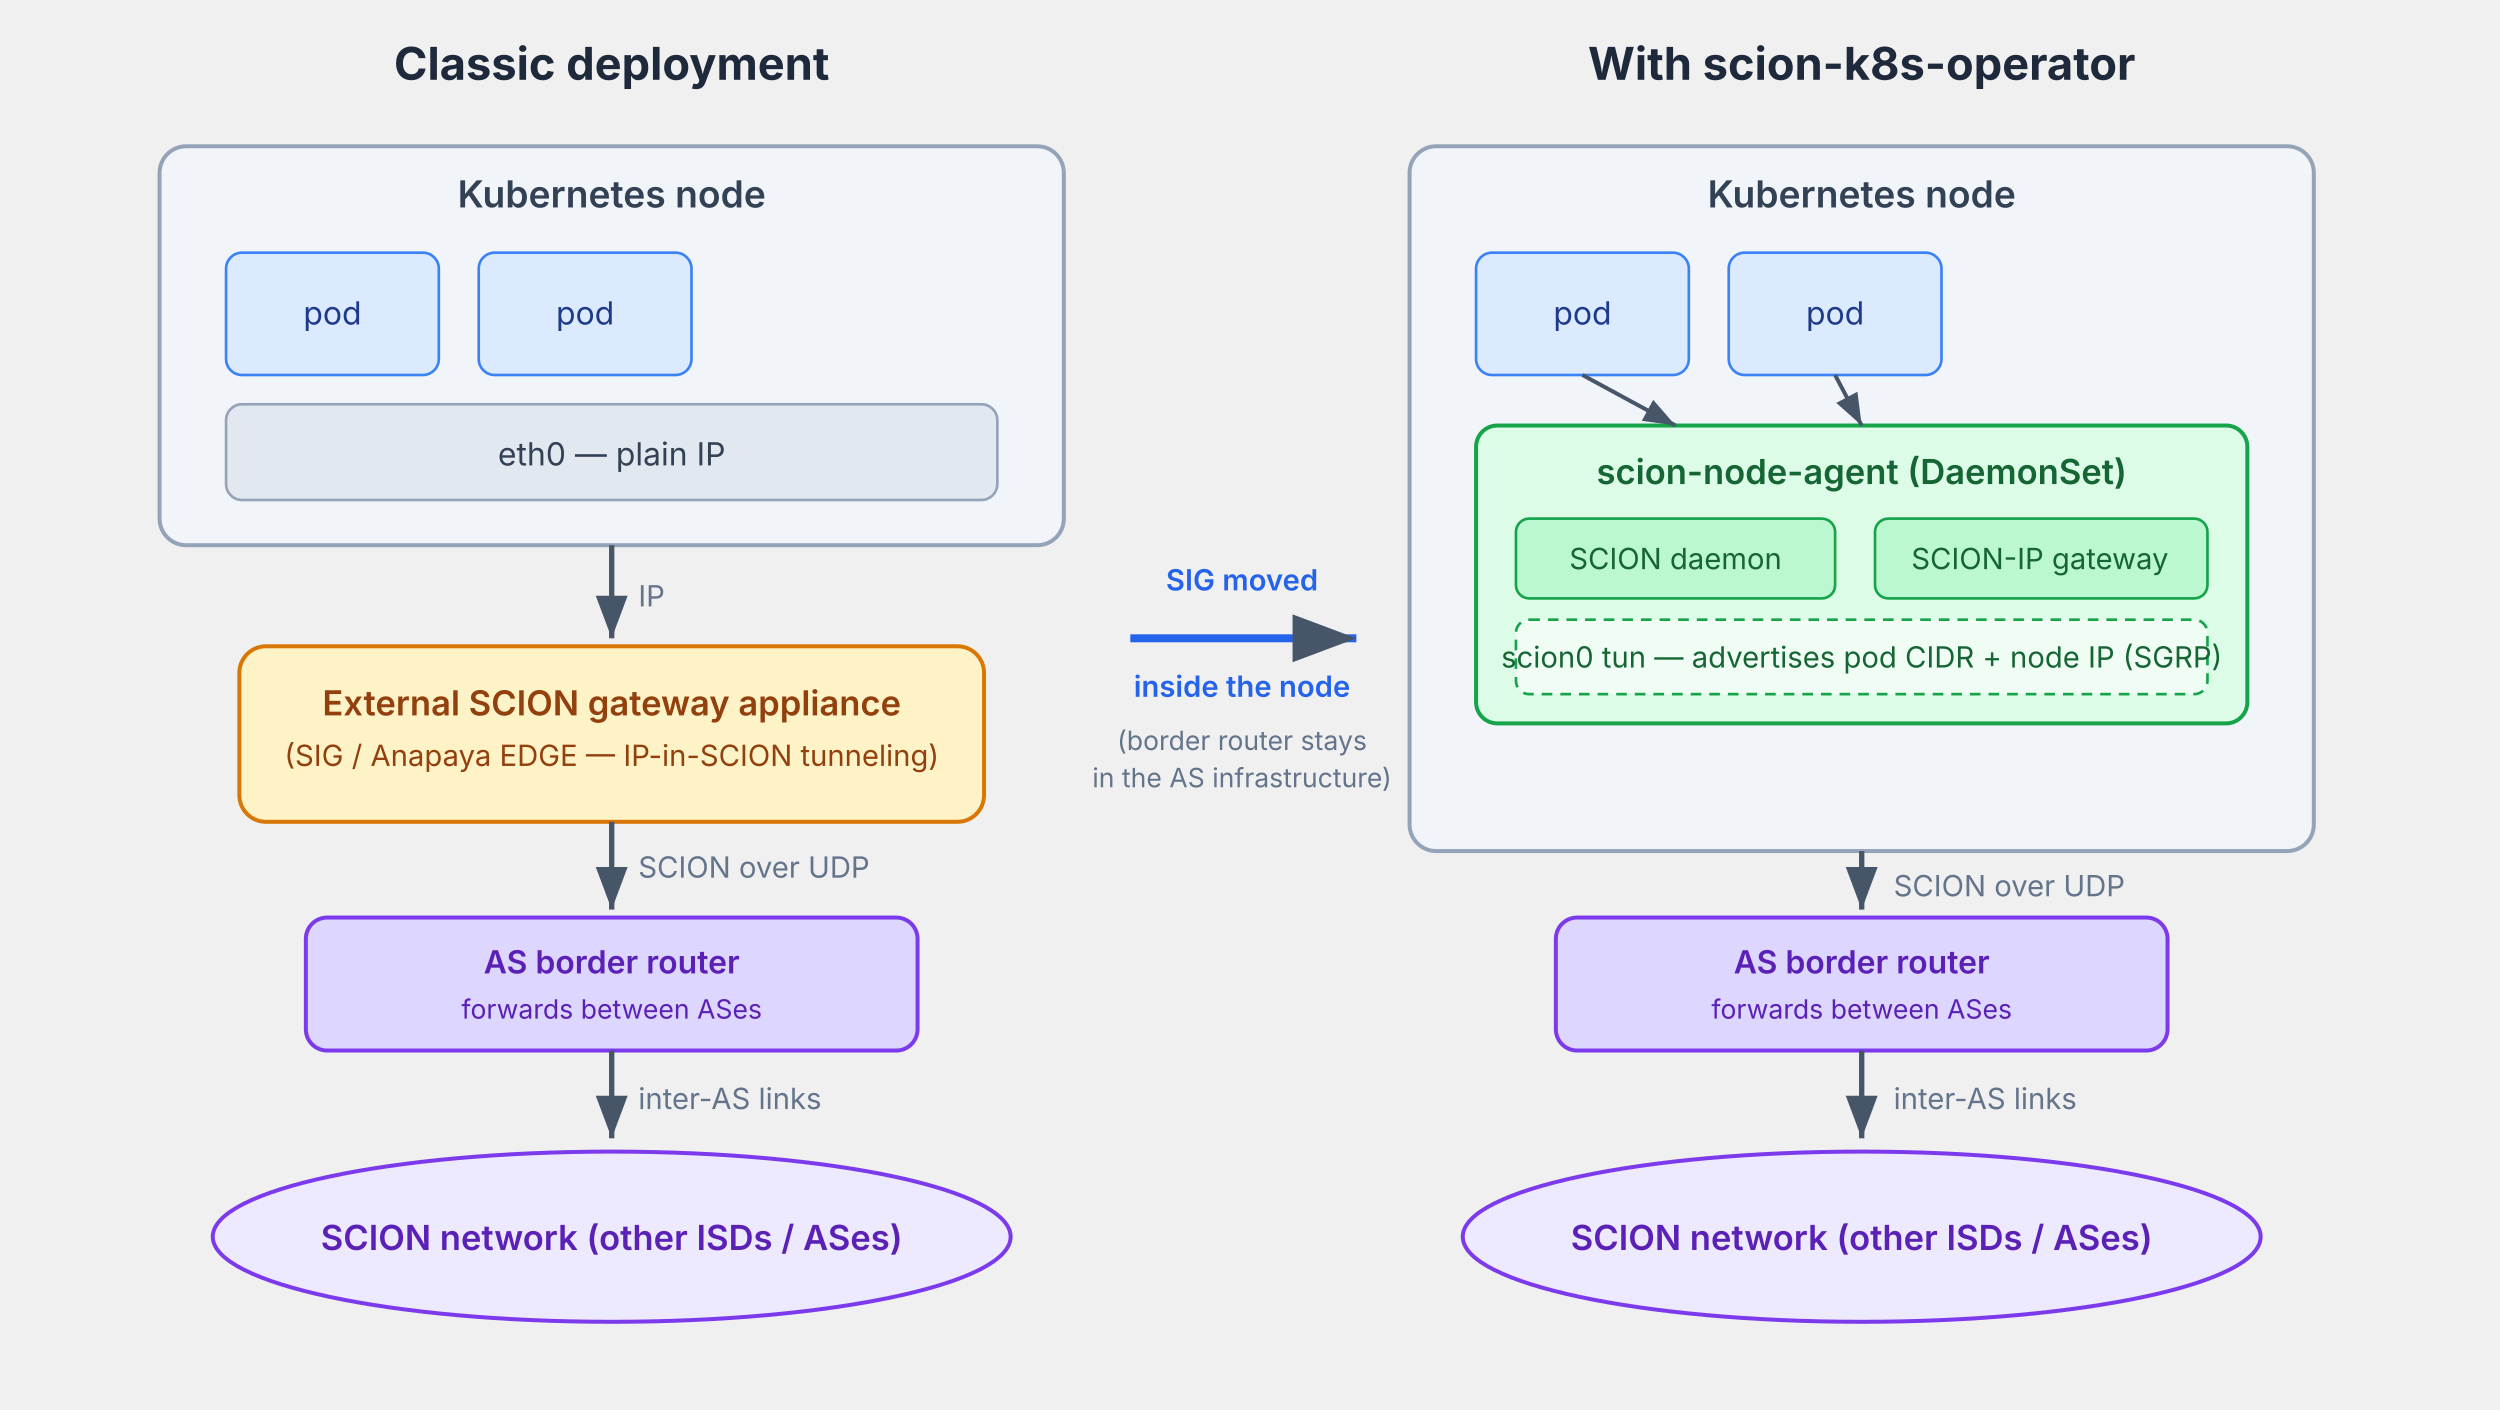
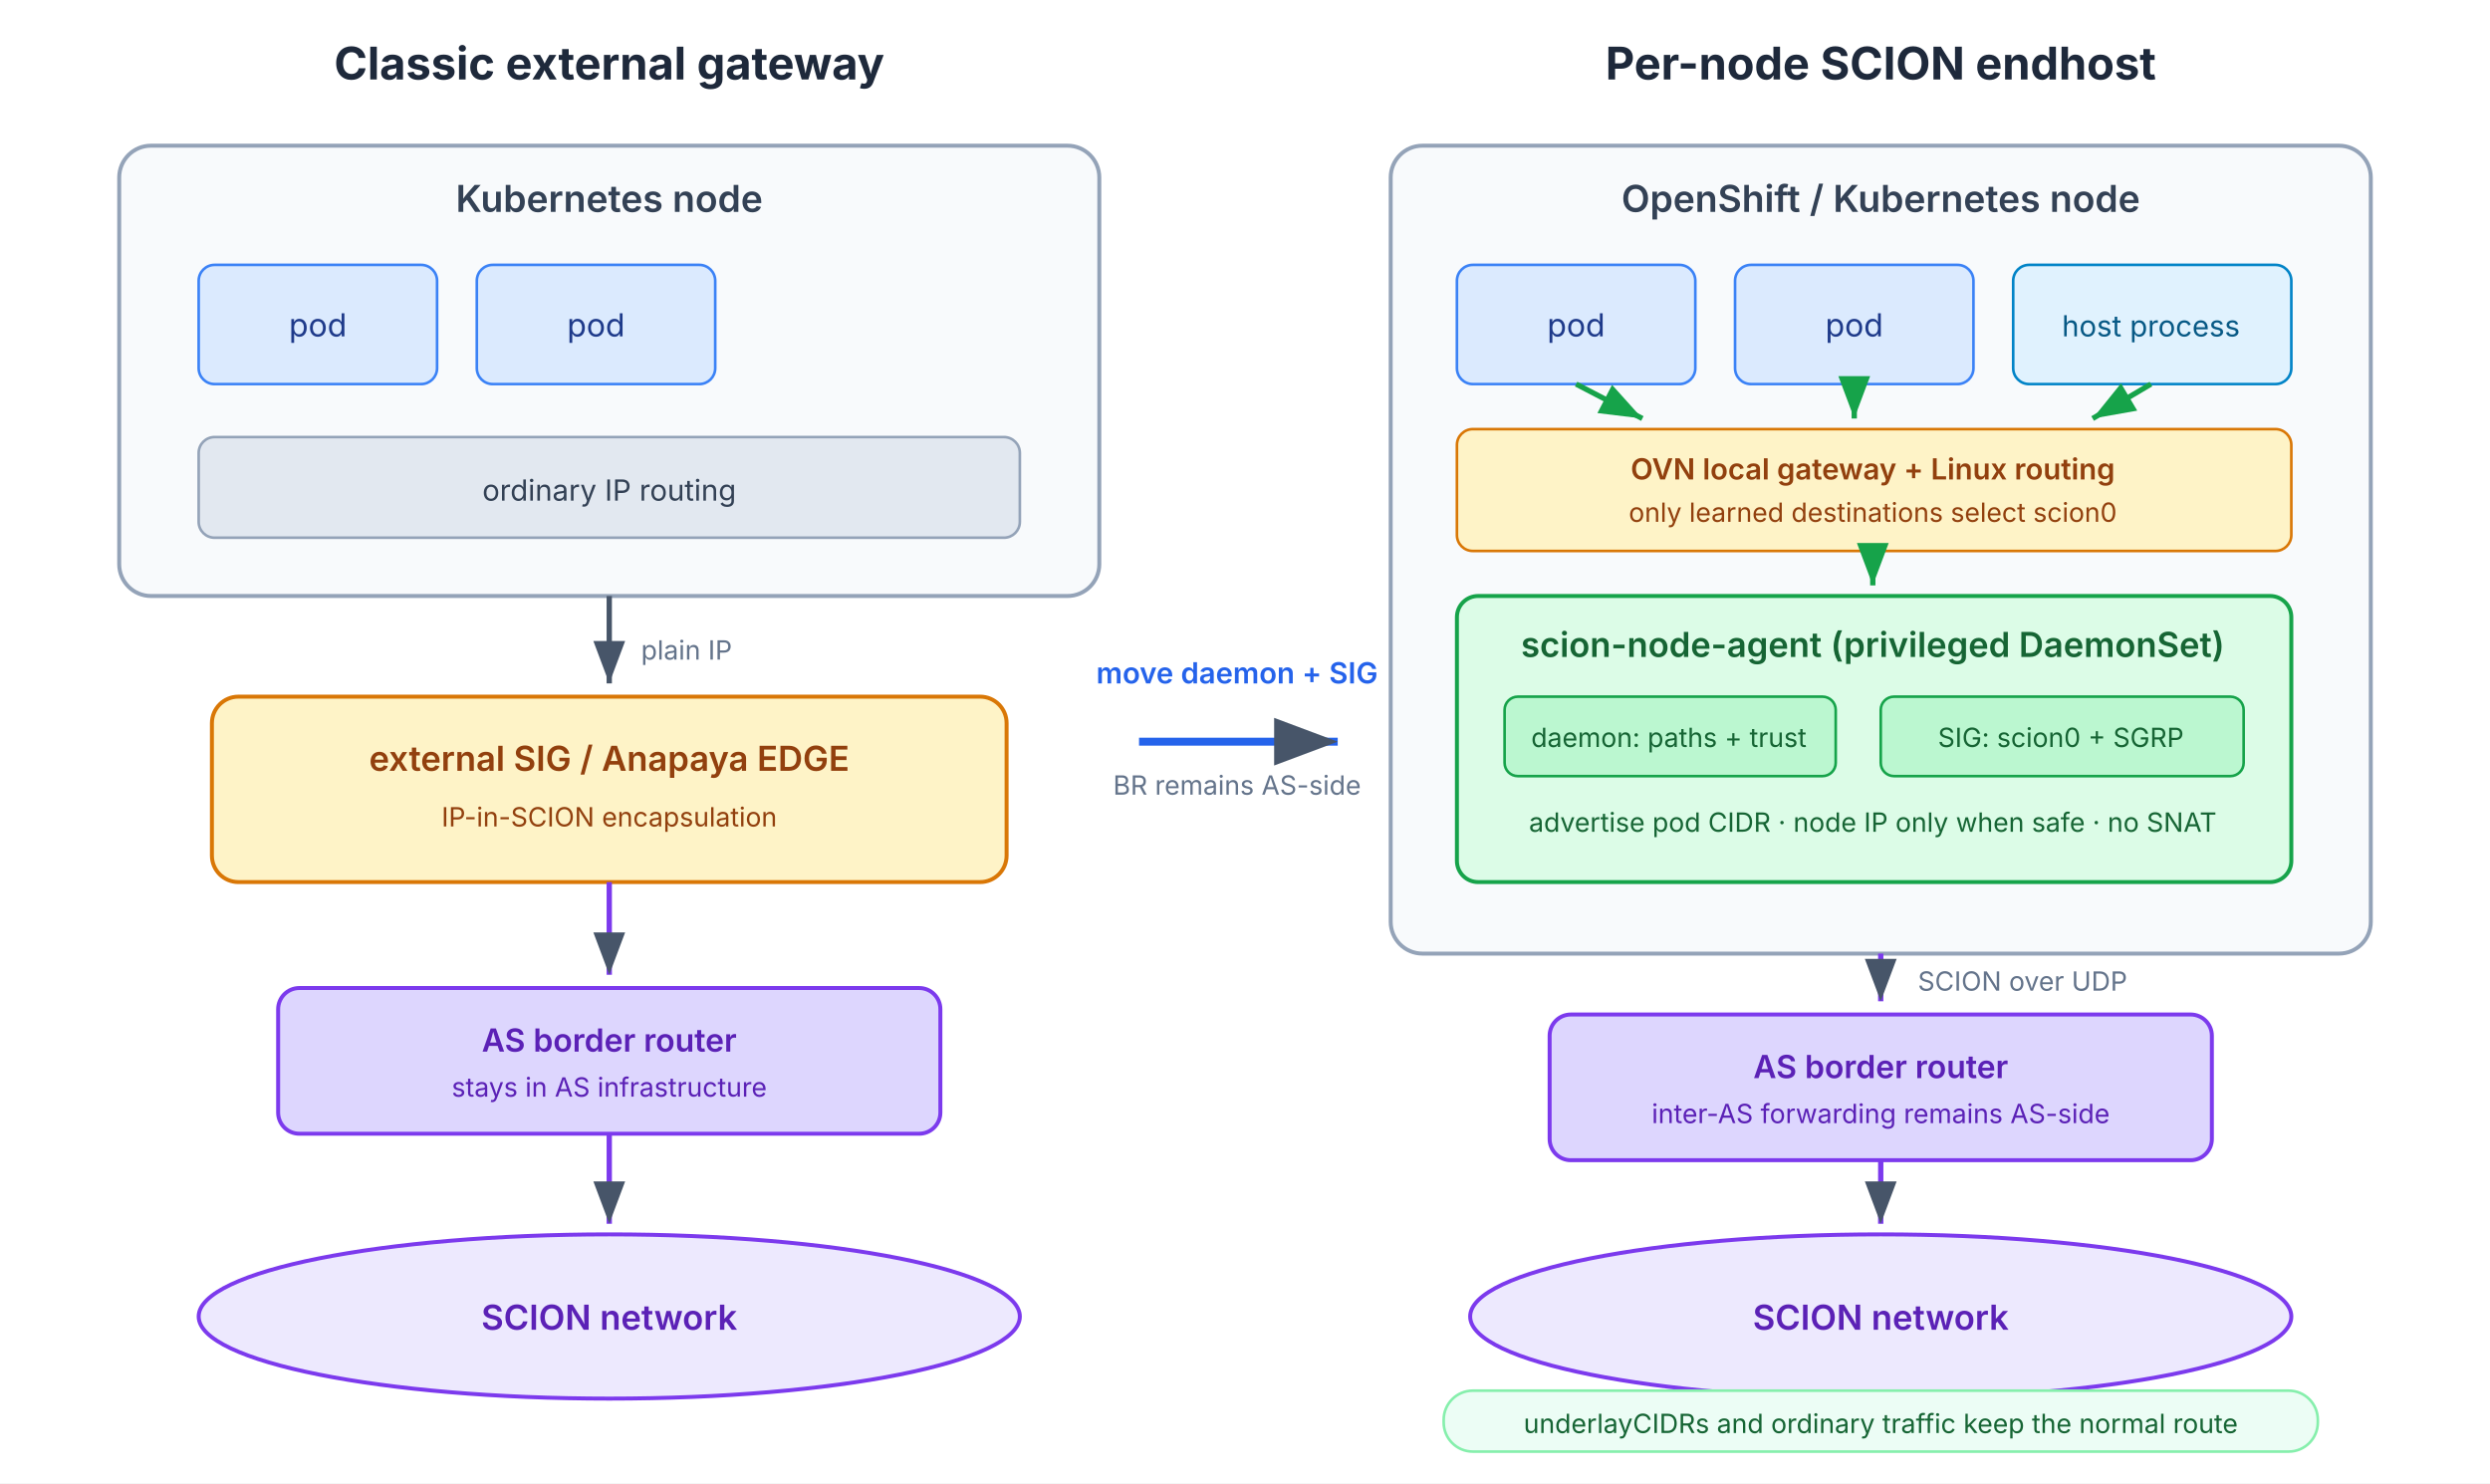
- <svg xmlns="http://www.w3.org/2000/svg" width="940" height="530" viewBox="0 0 940 530" font-family="Inter, Helvetica, Arial, sans-serif">
+ <svg xmlns="http://www.w3.org/2000/svg" width="940" height="560" viewBox="0 0 940 560" font-family="Inter, Helvetica, Arial, sans-serif">
  <defs>
    <marker id="arrow" markerWidth="10" markerHeight="10" refX="8" refY="3" orient="auto">
      <path d="M0,0 L8,3 L0,6 z" fill="#475569" />
    </marker>
+     <marker id="green" markerWidth="10" markerHeight="10" refX="8" refY="3" orient="auto">
+       <path d="M0,0 L8,3 L0,6 z" fill="#16a34a" />
+     </marker>
  </defs>
-   <text x="230" y="30" text-anchor="middle" font-size="17" font-weight="700" fill="#1e293b">Classic deployment</text>
-   <text x="700" y="30" text-anchor="middle" font-size="17" font-weight="700" fill="#1e293b">With scion-k8s-operator</text>
-   <rect x="60" y="55" width="340" height="150" rx="10" fill="#f1f5f9" stroke="#94a3b8" stroke-width="1.5" />
-   <text x="230" y="78" text-anchor="middle" font-size="14" font-weight="600" fill="#334155">Kubernetes node</text>
-   <rect x="85" y="95" width="80" height="46" rx="6" fill="#dbeafe" stroke="#3b82f6" />
-   <text x="125" y="122" text-anchor="middle" font-size="12" fill="#1e3a8a">pod</text>
-   <rect x="180" y="95" width="80" height="46" rx="6" fill="#dbeafe" stroke="#3b82f6" />
-   <text x="220" y="122" text-anchor="middle" font-size="12" fill="#1e3a8a">pod</text>
-   <rect x="85" y="152" width="290" height="36" rx="6" fill="#e2e8f0" stroke="#94a3b8" />
-   <text x="230" y="175" text-anchor="middle" font-size="12" fill="#334155">eth0 — plain IP</text>
-   <line x1="230" y1="205" x2="230" y2="240" stroke="#475569" stroke-width="2" marker-end="url(#arrow)" />
-   <text x="240" y="228" font-size="11" fill="#64748b">IP</text>
-   <rect x="90" y="243" width="280" height="66" rx="10" fill="#fef3c7" stroke="#d97706" stroke-width="1.5" />
-   <text x="230" y="269" text-anchor="middle" font-size="13" font-weight="600" fill="#92400e">External SCION gateway appliance</text>
-   <text x="230" y="288" text-anchor="middle" font-size="11" fill="#92400e">(SIG / Anapaya EDGE — IP-in-SCION tunneling)</text>
-   <line x1="230" y1="309" x2="230" y2="342" stroke="#475569" stroke-width="2" marker-end="url(#arrow)" />
-   <text x="240" y="330" font-size="11" fill="#64748b">SCION over UDP</text>
-   <rect x="115" y="345" width="230" height="50" rx="8" fill="#ddd6fe" stroke="#7c3aed" stroke-width="1.5" />
-   <text x="230" y="366" text-anchor="middle" font-size="12" font-weight="600" fill="#5b21b6">AS border router</text>
-   <text x="230" y="383" text-anchor="middle" font-size="10" fill="#5b21b6">forwards between ASes</text>
-   <line x1="230" y1="395" x2="230" y2="428" stroke="#475569" stroke-width="2" marker-end="url(#arrow)" />
-   <text x="240" y="417" font-size="11" fill="#64748b">inter-AS links</text>
-   <ellipse cx="230" cy="465" rx="150" ry="32" fill="#ede9fe" stroke="#7c3aed" stroke-width="1.5" />
-   <text x="230" y="470" text-anchor="middle" font-size="13" font-weight="600" fill="#5b21b6">SCION network (other ISDs / ASes)</text>
-   <line x1="425" y1="240" x2="510" y2="240" stroke="#2563eb" stroke-width="3" marker-end="url(#arrow)" />
-   <text x="467" y="222" text-anchor="middle" font-size="11" fill="#2563eb" font-weight="600">SIG moved</text>
-   <text x="467" y="262" text-anchor="middle" font-size="11" fill="#2563eb" font-weight="600">inside the node</text>
-   <text x="467" y="282" text-anchor="middle" font-size="10" fill="#64748b">(border router stays</text>
-   <text x="467" y="296" text-anchor="middle" font-size="10" fill="#64748b">in the AS infrastructure)</text>
-   <rect x="530" y="55" width="340" height="265" rx="10" fill="#f1f5f9" stroke="#94a3b8" stroke-width="1.5" />
-   <text x="700" y="78" text-anchor="middle" font-size="14" font-weight="600" fill="#334155">Kubernetes node</text>
-   <rect x="555" y="95" width="80" height="46" rx="6" fill="#dbeafe" stroke="#3b82f6" />
-   <text x="595" y="122" text-anchor="middle" font-size="12" fill="#1e3a8a">pod</text>
-   <rect x="650" y="95" width="80" height="46" rx="6" fill="#dbeafe" stroke="#3b82f6" />
-   <text x="690" y="122" text-anchor="middle" font-size="12" fill="#1e3a8a">pod</text>
-   <rect x="555" y="160" width="290" height="112" rx="8" fill="#dcfce7" stroke="#16a34a" stroke-width="1.5" />
-   <text x="700" y="182" text-anchor="middle" font-size="13" font-weight="600" fill="#166534">scion-node-agent (DaemonSet)</text>
-   <rect x="570" y="195" width="120" height="30" rx="5" fill="#bbf7d0" stroke="#16a34a" />
-   <text x="630" y="214" text-anchor="middle" font-size="11" fill="#166534">SCION daemon</text>
-   <rect x="705" y="195" width="125" height="30" rx="5" fill="#bbf7d0" stroke="#16a34a" />
-   <text x="767" y="214" text-anchor="middle" font-size="11" fill="#166534">SCION-IP gateway</text>
-   <rect x="570" y="233" width="260" height="28" rx="5" fill="#f0fdf4" stroke="#16a34a" stroke-dasharray="4 3" />
-   <text x="700" y="251" text-anchor="middle" font-size="11" fill="#166534">scion0 tun — advertises pod CIDR + node IP (SGRP)</text>
-   <line x1="595" y1="141" x2="630" y2="160" stroke="#475569" stroke-width="1.5" marker-end="url(#arrow)" />
-   <line x1="690" y1="141" x2="700" y2="160" stroke="#475569" stroke-width="1.5" marker-end="url(#arrow)" />
-   <line x1="700" y1="320" x2="700" y2="342" stroke="#475569" stroke-width="2" marker-end="url(#arrow)" />
-   <text x="712" y="337" font-size="11" fill="#64748b">SCION over UDP</text>
-   <rect x="585" y="345" width="230" height="50" rx="8" fill="#ddd6fe" stroke="#7c3aed" stroke-width="1.5" />
-   <text x="700" y="366" text-anchor="middle" font-size="12" font-weight="600" fill="#5b21b6">AS border router</text>
-   <text x="700" y="383" text-anchor="middle" font-size="10" fill="#5b21b6">forwards between ASes</text>
-   <line x1="700" y1="395" x2="700" y2="428" stroke="#475569" stroke-width="2" marker-end="url(#arrow)" />
-   <text x="712" y="417" font-size="11" fill="#64748b">inter-AS links</text>
-   <ellipse cx="700" cy="465" rx="150" ry="32" fill="#ede9fe" stroke="#7c3aed" stroke-width="1.5" />
-   <text x="700" y="470" text-anchor="middle" font-size="13" font-weight="600" fill="#5b21b6">SCION network (other ISDs / ASes)</text>
+   <rect width="940" height="560" fill="#ffffff" />
+   <text x="230" y="30" text-anchor="middle" font-size="17" font-weight="700" fill="#1e293b">Classic external gateway</text>
+   <text x="710" y="30" text-anchor="middle" font-size="17" font-weight="700" fill="#1e293b">Per-node SCION endhost</text>
+   <rect x="45" y="55" width="370" height="170" rx="12" fill="#f8fafc" stroke="#94a3b8" stroke-width="1.5" />
+   <text x="230" y="80" text-anchor="middle" font-size="14" font-weight="600" fill="#334155">Kubernetes node</text>
+   <rect x="75" y="100" width="90" height="45" rx="6" fill="#dbeafe" stroke="#3b82f6" />
+   <text x="120" y="127" text-anchor="middle" font-size="12" fill="#1e3a8a">pod</text>
+   <rect x="180" y="100" width="90" height="45" rx="6" fill="#dbeafe" stroke="#3b82f6" />
+   <text x="225" y="127" text-anchor="middle" font-size="12" fill="#1e3a8a">pod</text>
+   <rect x="75" y="165" width="310" height="38" rx="6" fill="#e2e8f0" stroke="#94a3b8" />
+   <text x="230" y="189" text-anchor="middle" font-size="11" fill="#334155">ordinary IP routing</text>
+   <line x1="230" y1="225" x2="230" y2="258" stroke="#475569" stroke-width="2" marker-end="url(#arrow)" />
+   <text x="242" y="249" font-size="10" fill="#64748b">plain IP</text>
+   <rect x="80" y="263" width="300" height="70" rx="10" fill="#fef3c7" stroke="#d97706" stroke-width="1.5" />
+   <text x="230" y="291" text-anchor="middle" font-size="13" font-weight="600" fill="#92400e">external SIG / Anapaya EDGE</text>
+   <text x="230" y="312" text-anchor="middle" font-size="10" fill="#92400e">IP-in-SCION encapsulation</text>
+   <line x1="230" y1="333" x2="230" y2="368" stroke="#7c3aed" stroke-width="2" marker-end="url(#arrow)" />
+   <rect x="105" y="373" width="250" height="55" rx="8" fill="#ddd6fe" stroke="#7c3aed" stroke-width="1.5" />
+   <text x="230" y="397" text-anchor="middle" font-size="12" font-weight="600" fill="#5b21b6">AS border router</text>
+   <text x="230" y="414" text-anchor="middle" font-size="10" fill="#5b21b6">stays in AS infrastructure</text>
+   <line x1="230" y1="428" x2="230" y2="462" stroke="#7c3aed" stroke-width="2" marker-end="url(#arrow)" />
+   <ellipse cx="230" cy="497" rx="155" ry="31" fill="#ede9fe" stroke="#7c3aed" stroke-width="1.5" />
+   <text x="230" y="502" text-anchor="middle" font-size="13" font-weight="600" fill="#5b21b6">SCION network</text>
+   <line x1="430" y1="280" x2="505" y2="280" stroke="#2563eb" stroke-width="3" marker-end="url(#arrow)" />
+   <text x="467" y="258" text-anchor="middle" font-size="11" font-weight="600" fill="#2563eb">move daemon + SIG</text>
+   <text x="467" y="300" text-anchor="middle" font-size="10" fill="#64748b">BR remains AS-side</text>
+   <rect x="525" y="55" width="370" height="305" rx="12" fill="#f8fafc" stroke="#94a3b8" stroke-width="1.5" />
+   <text x="710" y="80" text-anchor="middle" font-size="14" font-weight="600" fill="#334155">OpenShift / Kubernetes node</text>
+   <rect x="550" y="100" width="90" height="45" rx="6" fill="#dbeafe" stroke="#3b82f6" />
+   <text x="595" y="127" text-anchor="middle" font-size="12" fill="#1e3a8a">pod</text>
+   <rect x="655" y="100" width="90" height="45" rx="6" fill="#dbeafe" stroke="#3b82f6" />
+   <text x="700" y="127" text-anchor="middle" font-size="12" fill="#1e3a8a">pod</text>
+   <rect x="760" y="100" width="105" height="45" rx="6" fill="#e0f2fe" stroke="#0284c7" />
+   <text x="812" y="127" text-anchor="middle" font-size="11" fill="#075985">host process</text>
+   <rect x="550" y="162" width="315" height="46" rx="6" fill="#fef3c7" stroke="#d97706" />
+   <text x="707" y="181" text-anchor="middle" font-size="11" font-weight="600" fill="#92400e">OVN local gateway + Linux routing</text>
+   <text x="707" y="197" text-anchor="middle" font-size="10" fill="#92400e">only learned destinations select scion0</text>
+   <line x1="595" y1="145" x2="620" y2="158" stroke="#16a34a" stroke-width="2" marker-end="url(#green)" />
+   <line x1="700" y1="145" x2="700" y2="158" stroke="#16a34a" stroke-width="2" marker-end="url(#green)" />
+   <line x1="812" y1="145" x2="790" y2="158" stroke="#16a34a" stroke-width="2" marker-end="url(#green)" />
+   <rect x="550" y="225" width="315" height="108" rx="8" fill="#dcfce7" stroke="#16a34a" stroke-width="1.5" />
+   <text x="707" y="248" text-anchor="middle" font-size="13" font-weight="600" fill="#166534">scion-node-agent (privileged DaemonSet)</text>
+   <rect x="568" y="263" width="125" height="30" rx="5" fill="#bbf7d0" stroke="#16a34a" />
+   <text x="630" y="282" text-anchor="middle" font-size="10" fill="#166534">daemon: paths + trust</text>
+   <rect x="710" y="263" width="137" height="30" rx="5" fill="#bbf7d0" stroke="#16a34a" />
+   <text x="778" y="282" text-anchor="middle" font-size="10" fill="#166534">SIG: scion0 + SGRP</text>
+   <text x="707" y="314" text-anchor="middle" font-size="10" fill="#166534">advertise pod CIDR · node IP only when safe · no SNAT</text>
+   <line x1="707" y1="208" x2="707" y2="221" stroke="#16a34a" stroke-width="2" marker-end="url(#green)" />
+   <line x1="710" y1="360" x2="710" y2="378" stroke="#7c3aed" stroke-width="2" marker-end="url(#arrow)" />
+   <text x="724" y="374" font-size="10" fill="#64748b">SCION over UDP</text>
+   <rect x="585" y="383" width="250" height="55" rx="8" fill="#ddd6fe" stroke="#7c3aed" stroke-width="1.5" />
+   <text x="710" y="407" text-anchor="middle" font-size="12" font-weight="600" fill="#5b21b6">AS border router</text>
+   <text x="710" y="424" text-anchor="middle" font-size="10" fill="#5b21b6">inter-AS forwarding remains AS-side</text>
+   <line x1="710" y1="438" x2="710" y2="462" stroke="#7c3aed" stroke-width="2" marker-end="url(#arrow)" />
+   <ellipse cx="710" cy="497" rx="155" ry="31" fill="#ede9fe" stroke="#7c3aed" stroke-width="1.5" />
+   <text x="710" y="502" text-anchor="middle" font-size="13" font-weight="600" fill="#5b21b6">SCION network</text>
+   <rect x="545" y="525" width="330" height="23" rx="11" fill="#ecfdf5" stroke="#86efac" />
+   <text x="710" y="541" text-anchor="middle" font-size="10" fill="#166534">underlayCIDRs and ordinary traffic keep the normal route</text>
</svg>
